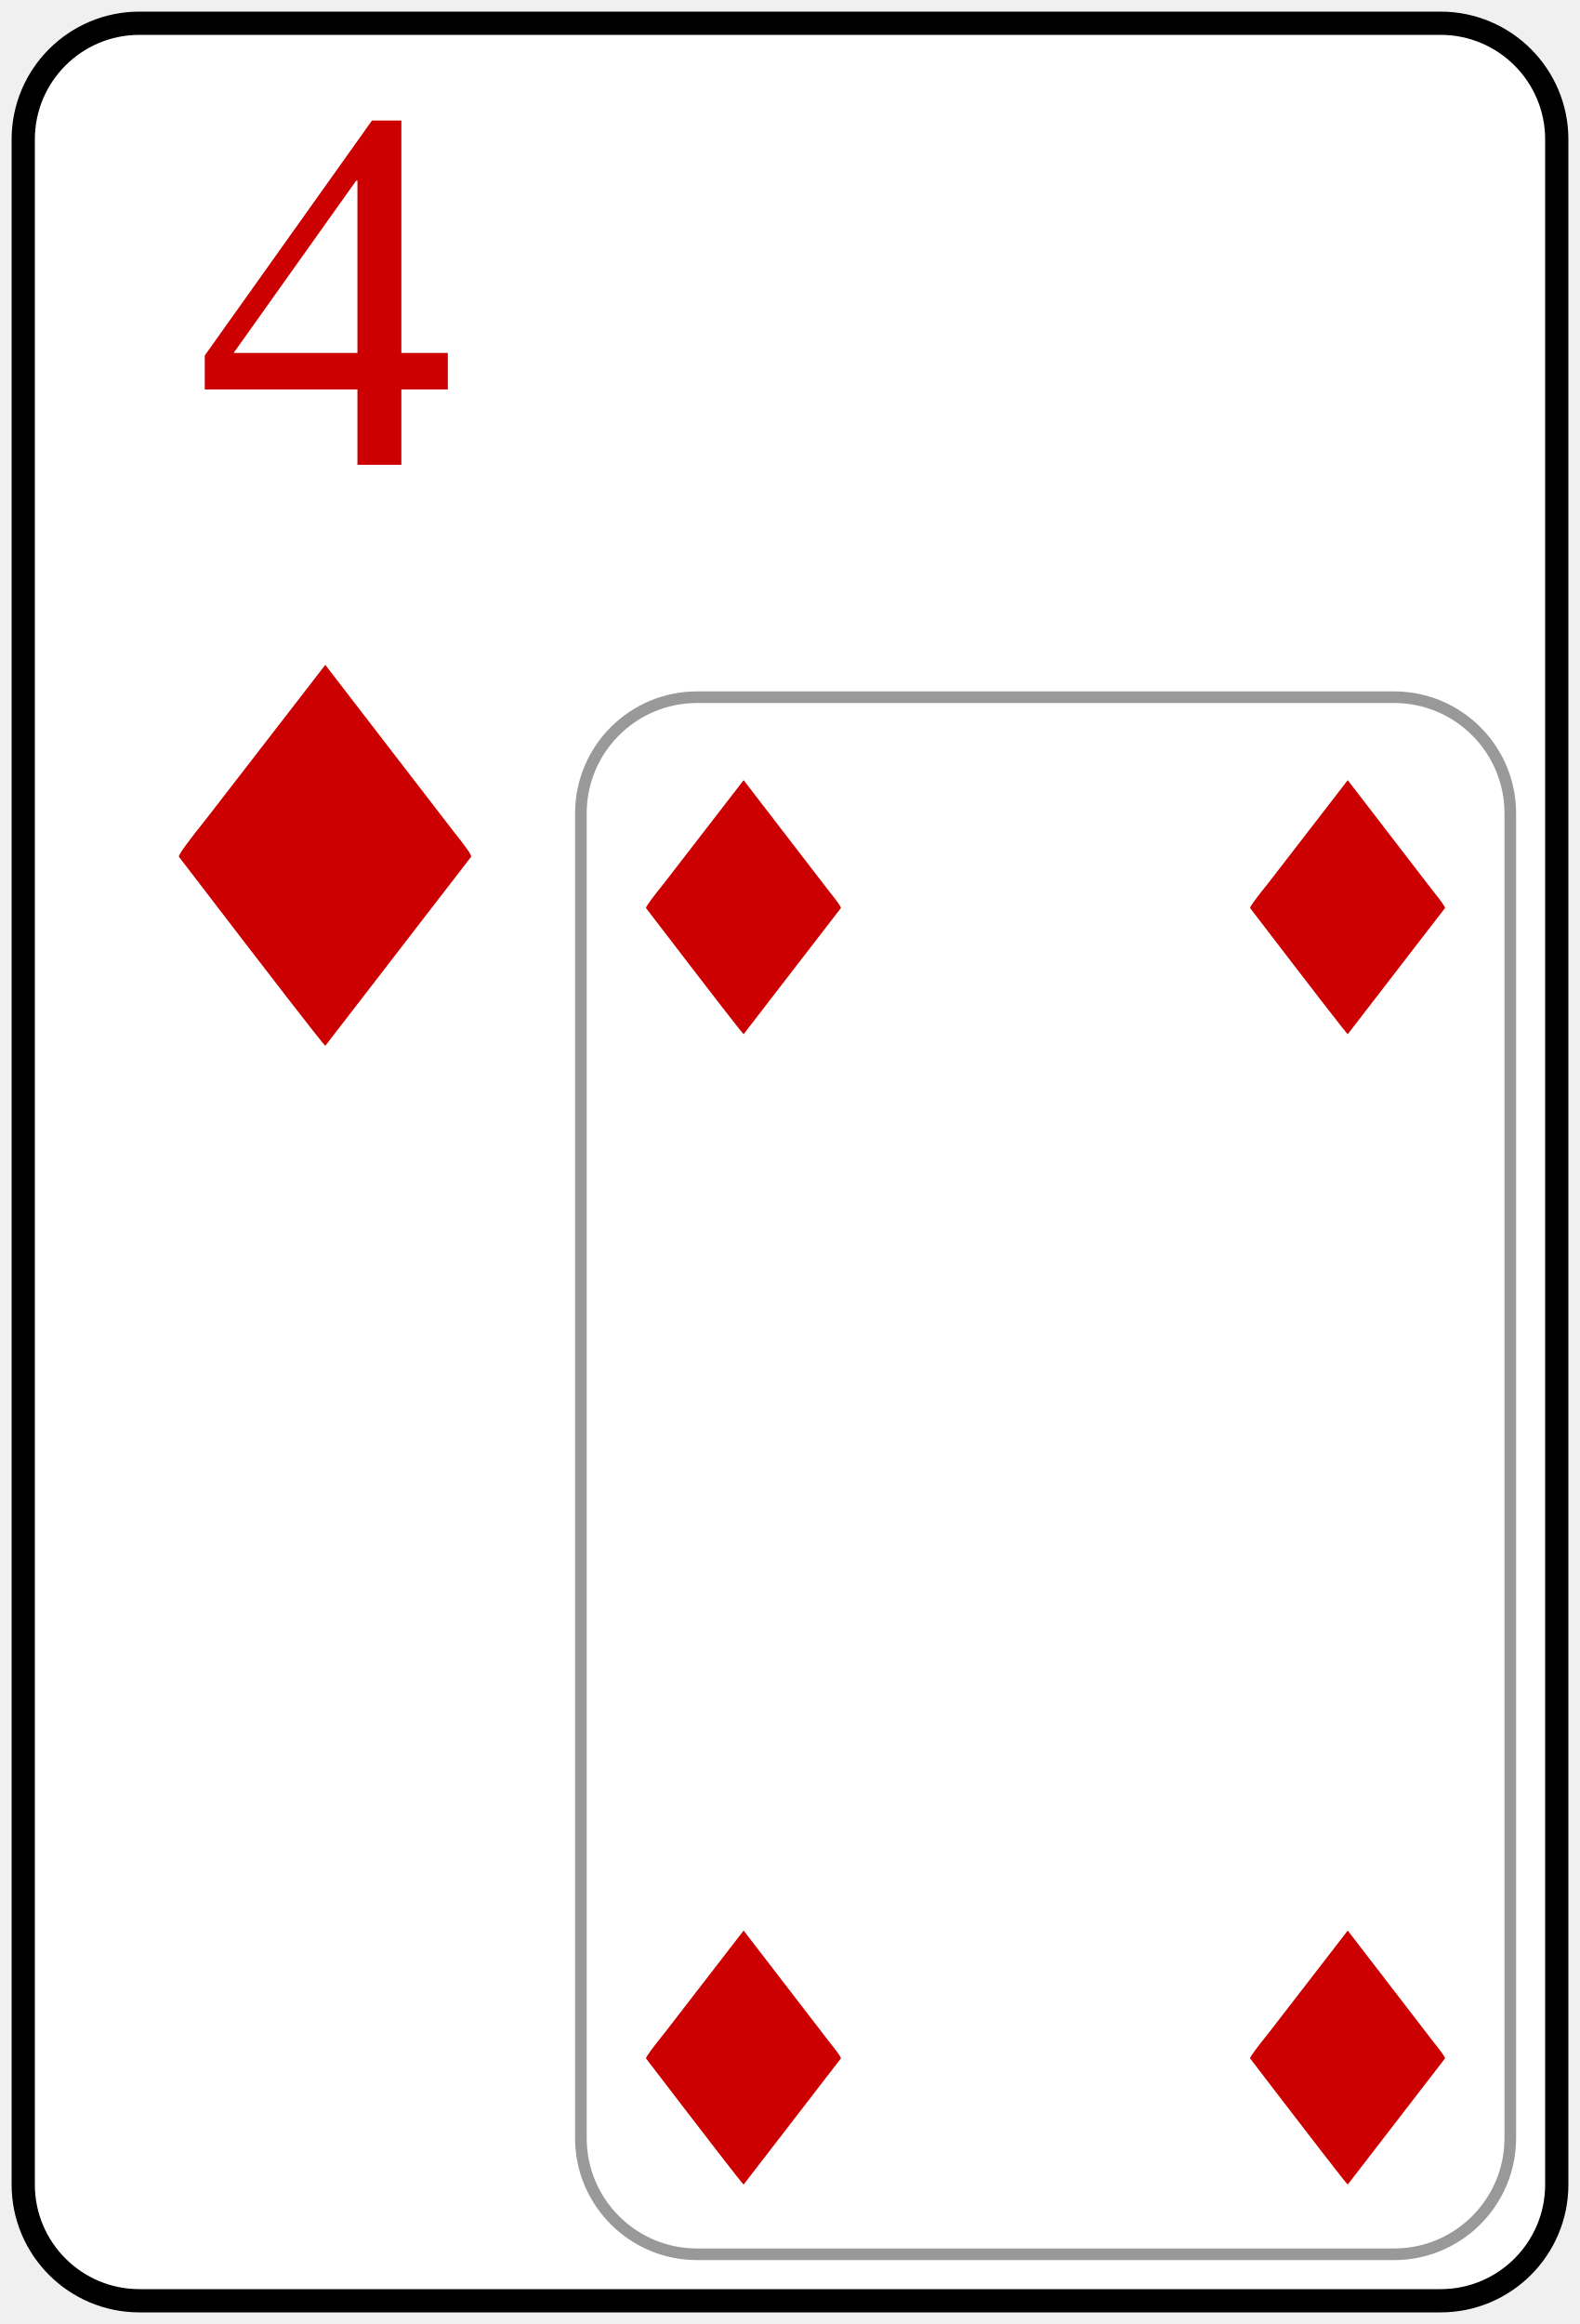
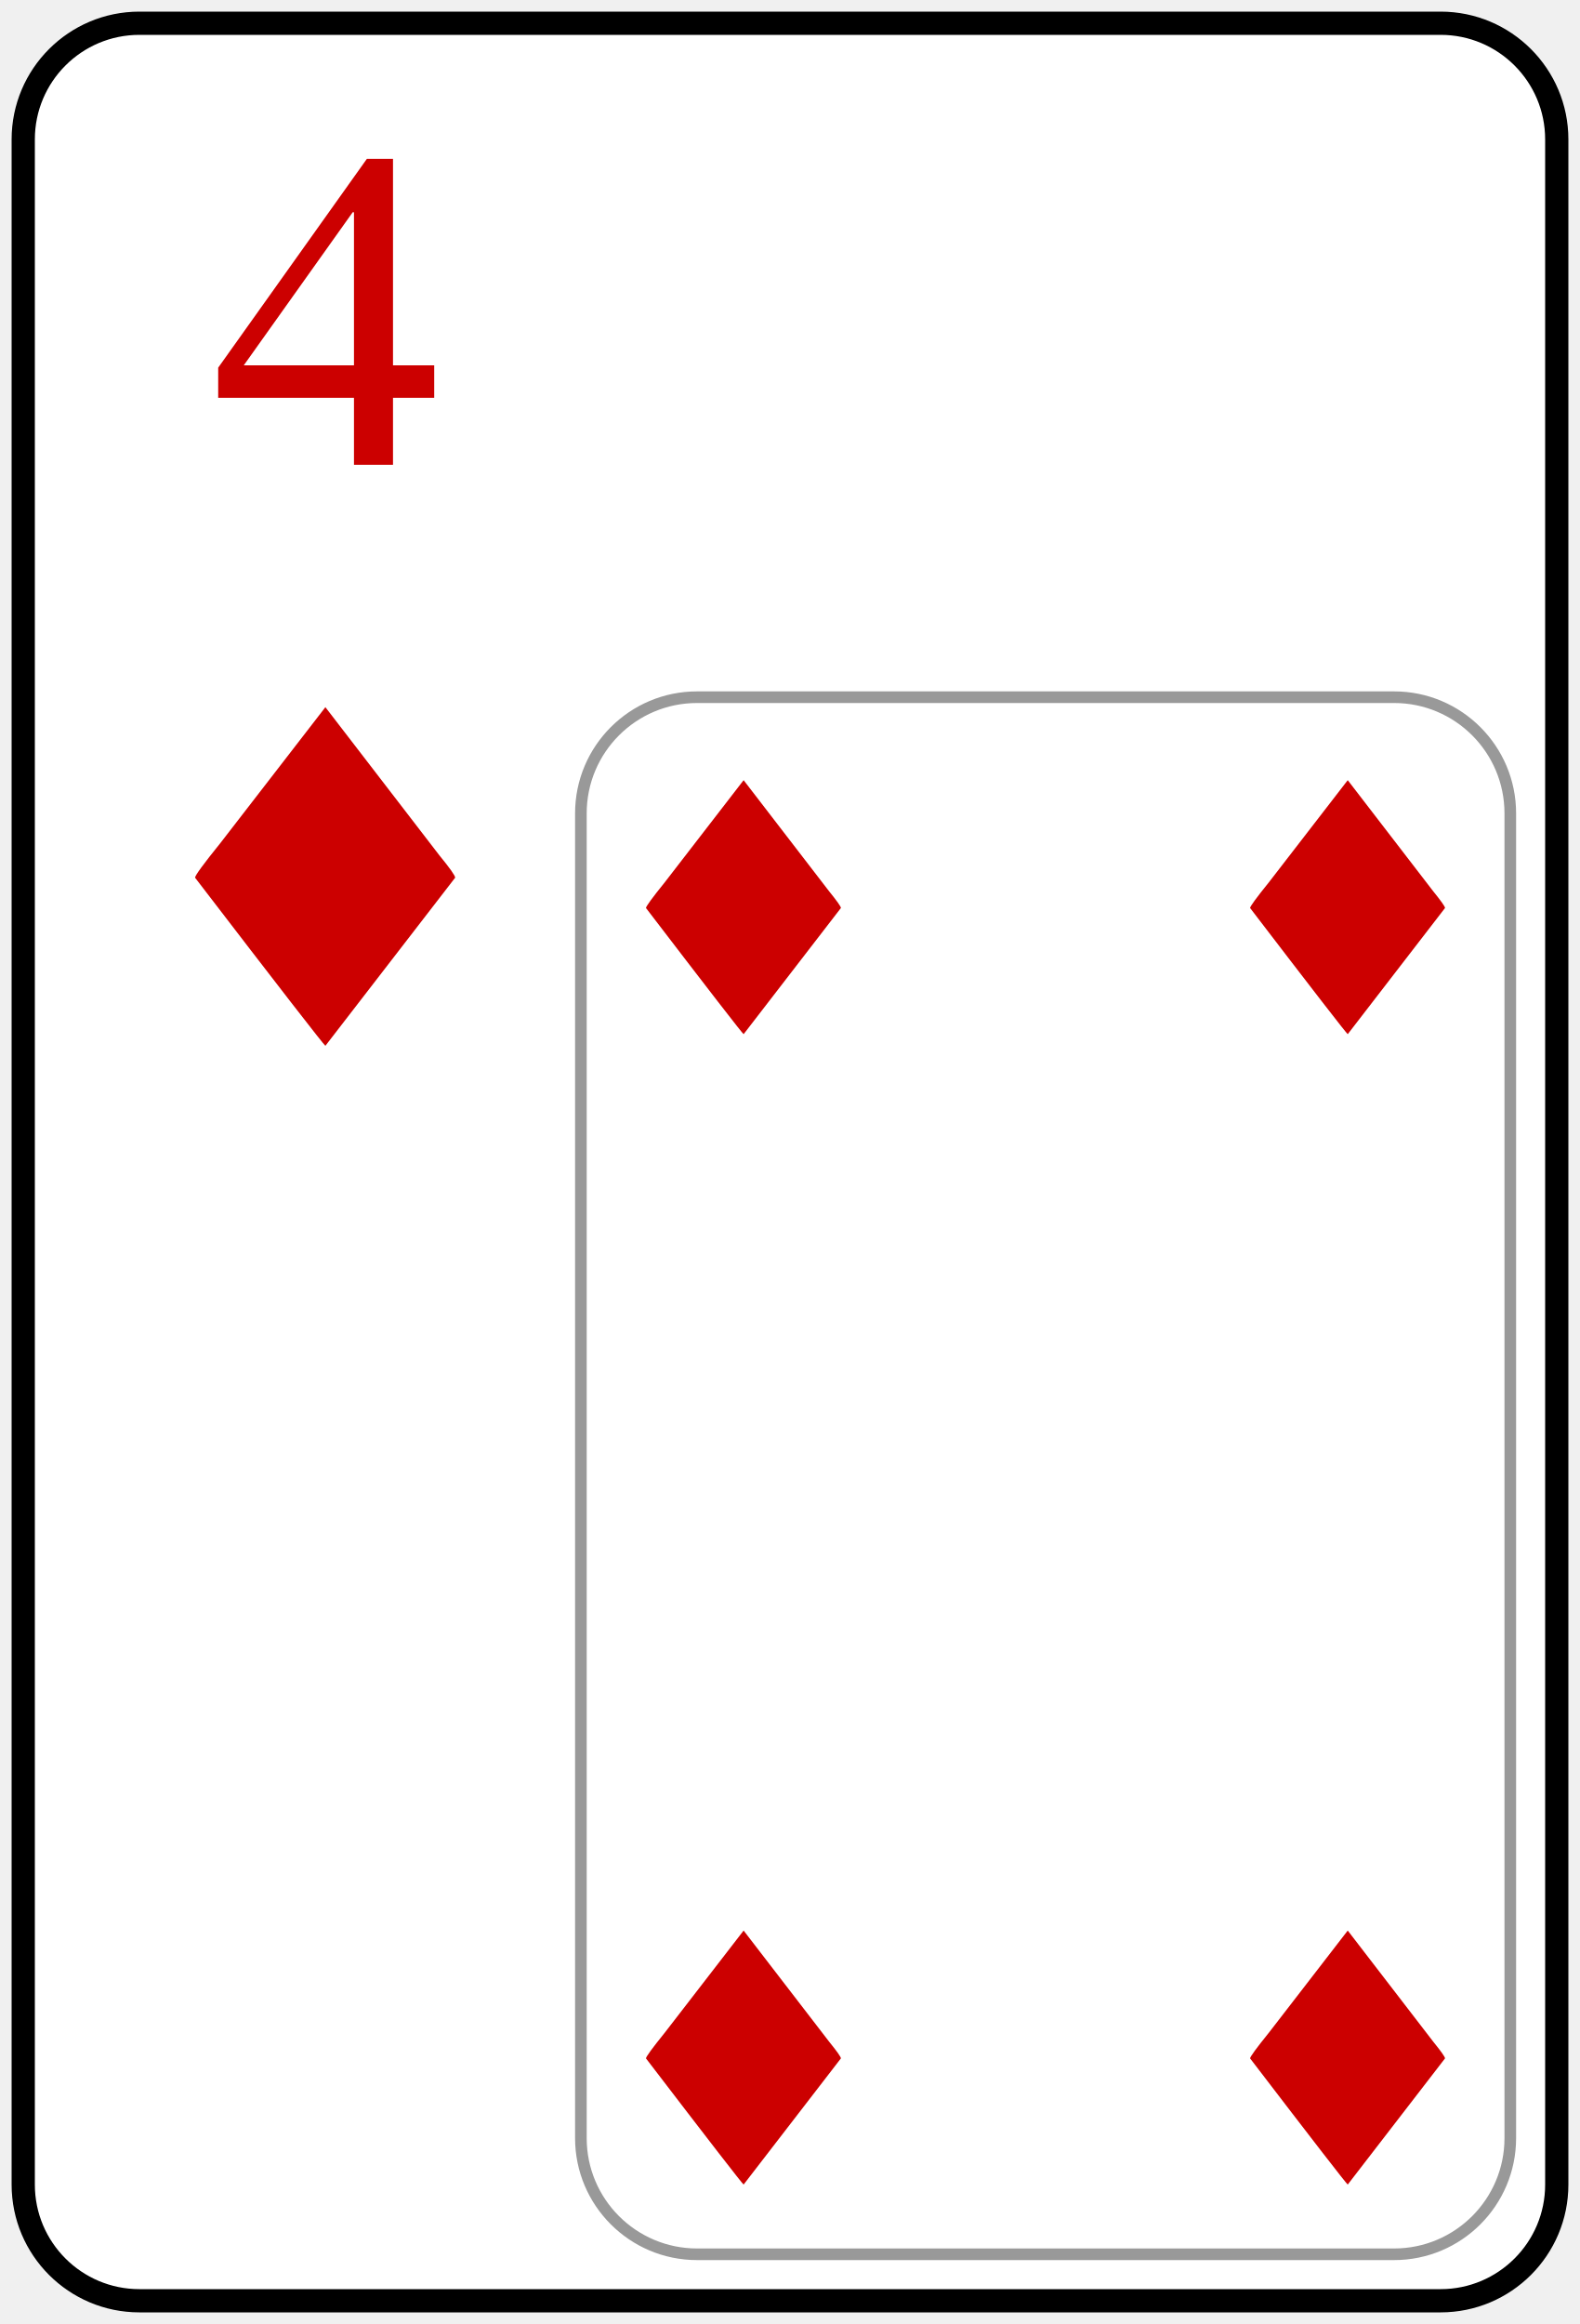
<svg xmlns="http://www.w3.org/2000/svg" version="1.1" width="136" height="200">
  <rect width="100%" height="100%" fill="#fff" opacity="0" />
  <rect x="2" y="2" width="132" height="196" fill="#fff" rx="10" stroke="#000" stroke-width="2px" />
-   <g font-family="Georgia,Helvetica Neue Regular,Times New Roman" font-size="45" text-anchor="middle" fill="#c00">
+   <g font-family="Georgia,Helvetica Neue Regular,Times New Roman" font-size="40" text-anchor="middle" fill="#c00">
    <text x="28" y="40">4</text>
    <text x="28" y="90">♦️</text>
    <rect x="50" y="60" width="80" height="134" fill="#fff" rx="10" stroke="#999" stroke-width="1px" />
    <g font-size="30">
      <text x="64" y="89">♦️</text>
      <text x="116" y="89">♦️</text>
      <text x="64" y="188">♦️</text>
      <text x="116" y="188">♦️</text>
    </g>
  </g>
</svg>
